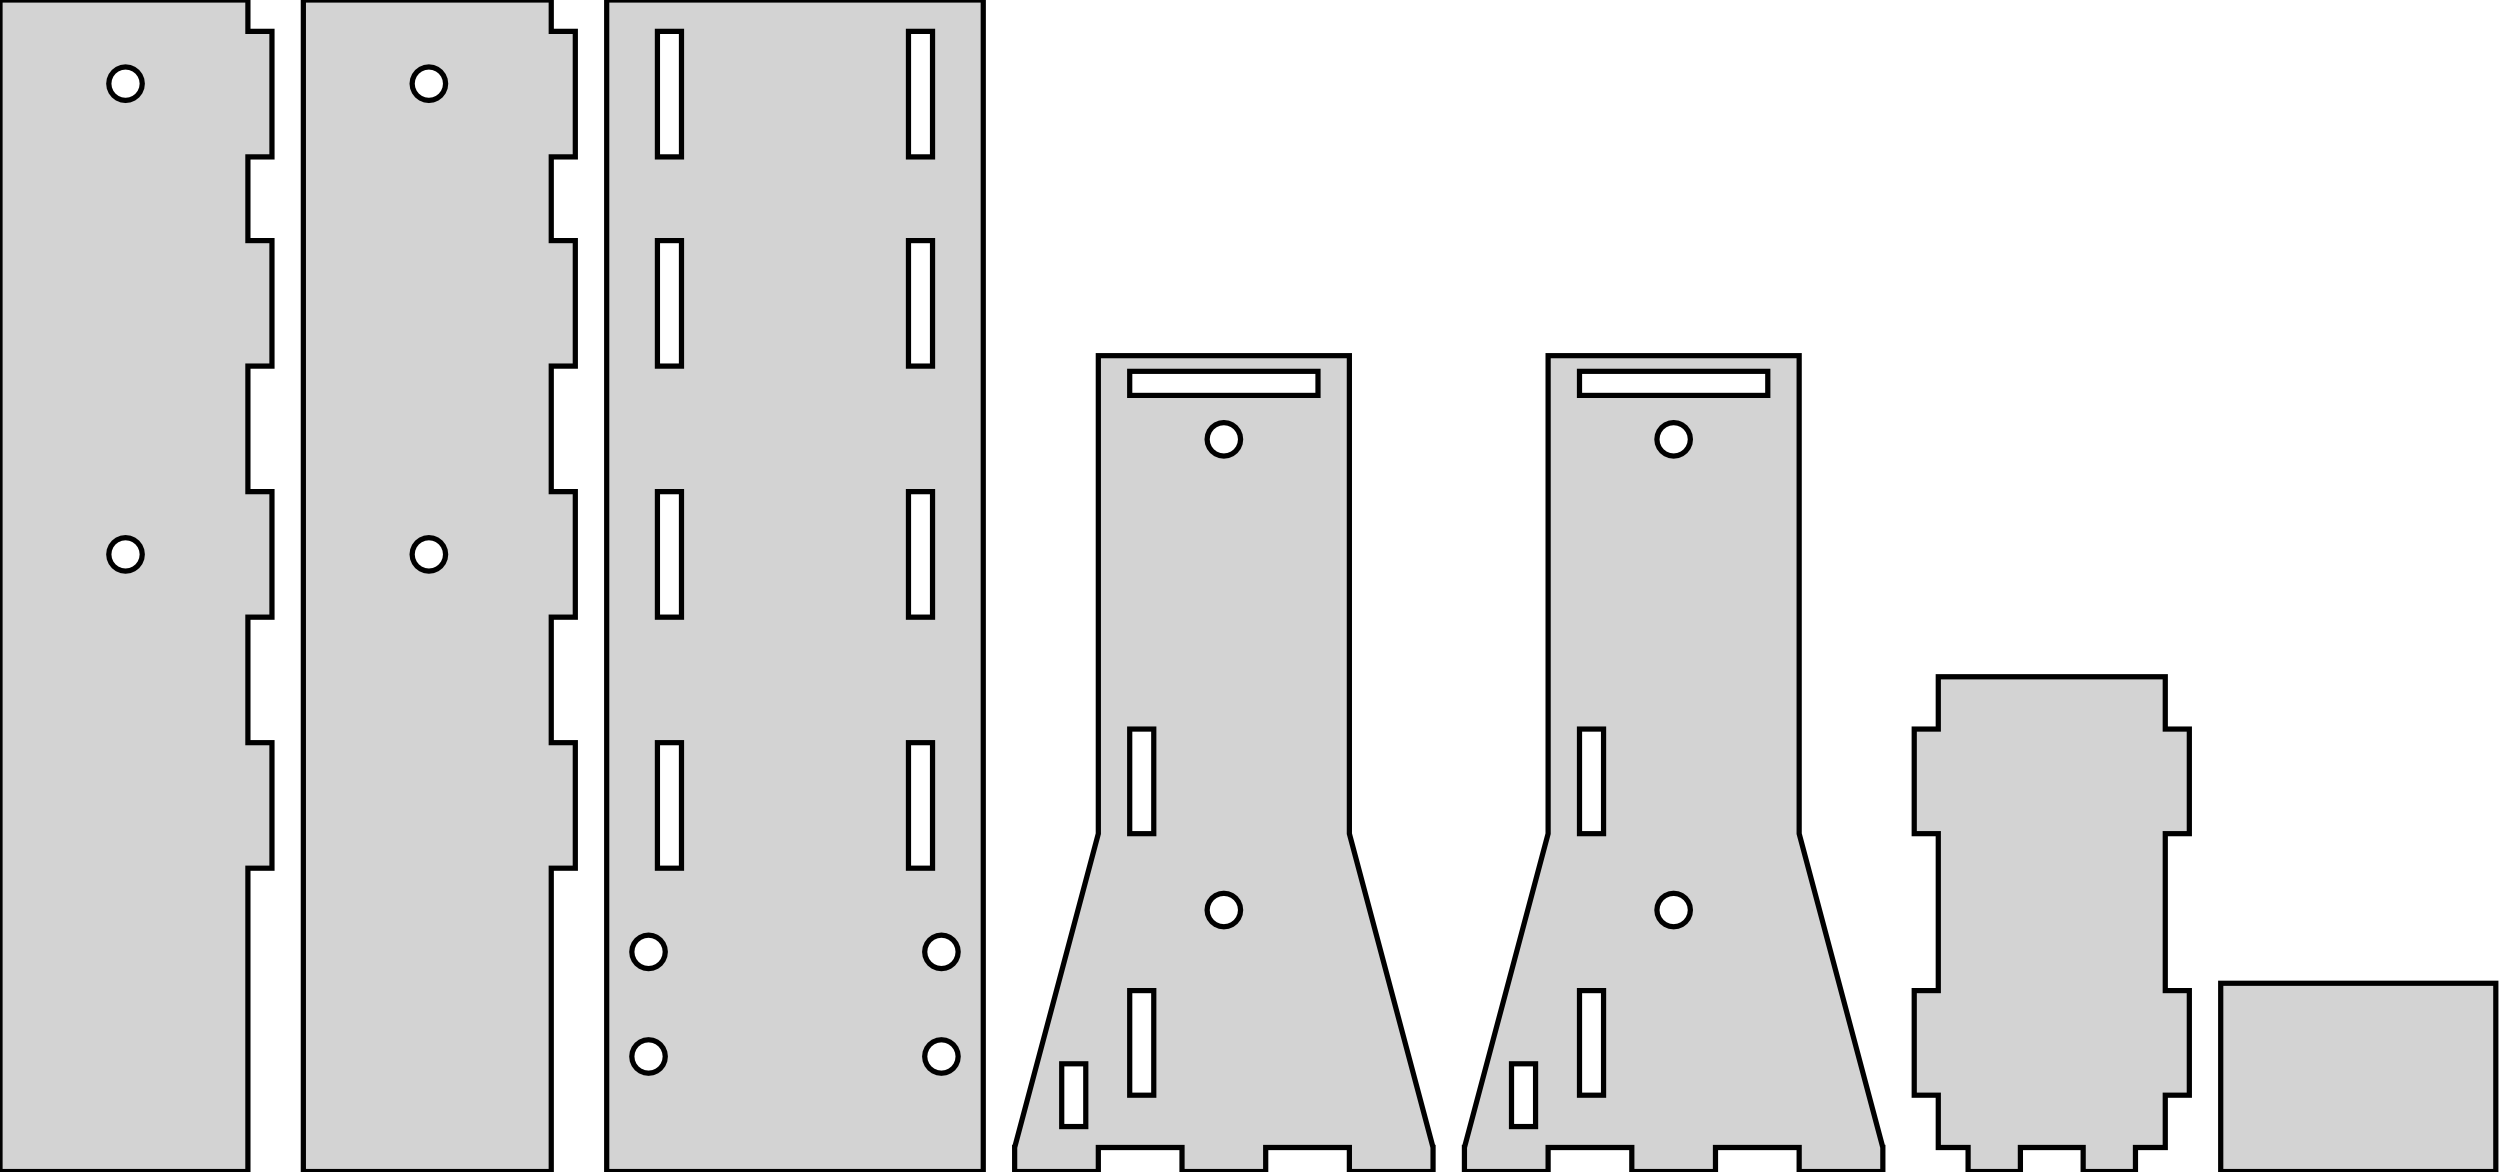
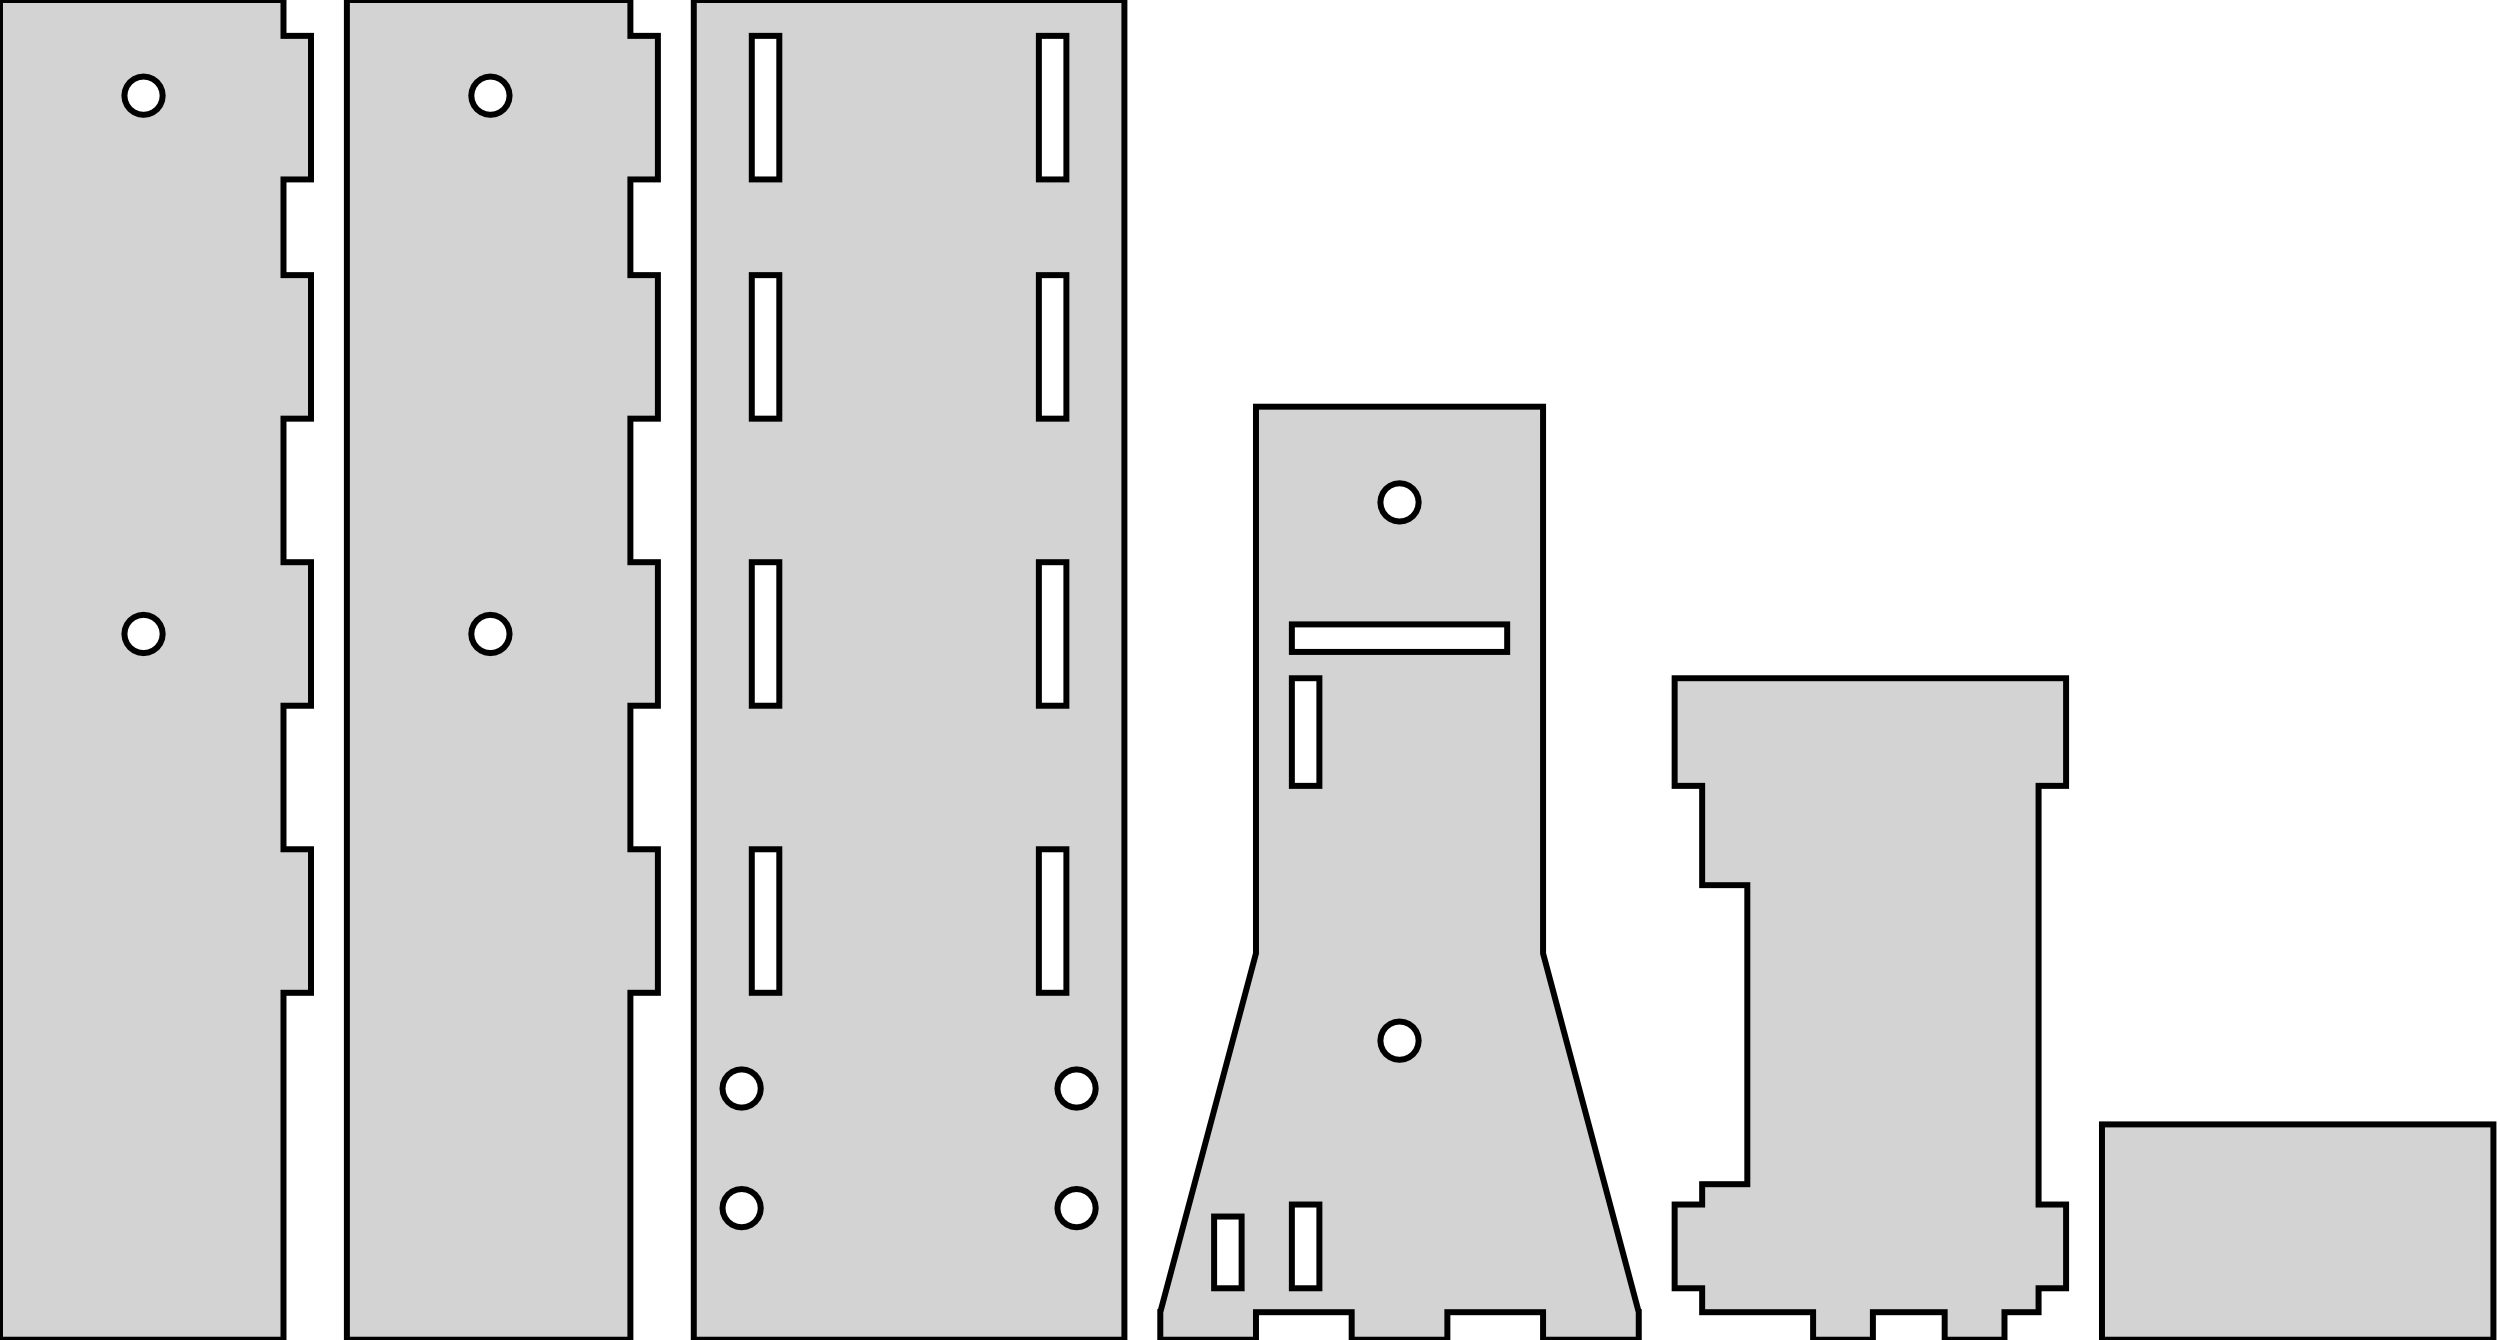
- <svg xmlns="http://www.w3.org/2000/svg" width="239mm" height="112mm" viewBox="5 -117 239 112" version="1.1">
-   <path d=" M 28.7,-34 L 31,-34 L 31,-46 L 28.7,-46 L 28.7,-58 L 31,-58  L 31,-70 L 28.7,-70 L 28.7,-82 L 31,-82 L 31,-94 L 28.7,-94  L 28.7,-102 L 31,-102 L 31,-114 L 28.7,-114 L 28.7,-117 L 5,-117  L 5,-5 L 28.7,-5 z M 16.586,-107.454 L 16.2,-107.614 L 15.868,-107.868 L 15.614,-108.2 L 15.454,-108.586 L 15.4,-109  L 15.454,-109.414 L 15.614,-109.8 L 15.868,-110.132 L 16.2,-110.386 L 16.586,-110.546 L 17,-110.6  L 17.414,-110.546 L 17.8,-110.386 L 18.132,-110.132 L 18.386,-109.8 L 18.546,-109.414 L 18.6,-109  L 18.546,-108.586 L 18.386,-108.2 L 18.132,-107.868 L 17.8,-107.614 L 17.414,-107.454 L 17,-107.4  z M 16.586,-62.454 L 16.2,-62.614 L 15.868,-62.868 L 15.614,-63.2 L 15.454,-63.586 L 15.4,-64  L 15.454,-64.414 L 15.614,-64.8 L 15.868,-65.132 L 16.2,-65.386 L 16.586,-65.546 L 17,-65.6  L 17.414,-65.546 L 17.8,-65.386 L 18.132,-65.132 L 18.386,-64.8 L 18.546,-64.414 L 18.6,-64  L 18.546,-63.586 L 18.386,-63.2 L 18.132,-62.868 L 17.8,-62.614 L 17.414,-62.454 L 17,-62.4  z M 57.7,-34 L 60,-34 L 60,-46 L 57.7,-46 L 57.7,-58 L 60,-58  L 60,-70 L 57.7,-70 L 57.7,-82 L 60,-82 L 60,-94 L 57.7,-94  L 57.7,-102 L 60,-102 L 60,-114 L 57.7,-114 L 57.7,-117 L 34,-117  L 34,-5 L 57.7,-5 z M 45.586,-107.454 L 45.2,-107.614 L 44.868,-107.868 L 44.614,-108.2 L 44.454,-108.586 L 44.4,-109  L 44.454,-109.414 L 44.614,-109.8 L 44.868,-110.132 L 45.2,-110.386 L 45.586,-110.546 L 46,-110.6  L 46.414,-110.546 L 46.8,-110.386 L 47.132,-110.132 L 47.386,-109.8 L 47.546,-109.414 L 47.6,-109  L 47.546,-108.586 L 47.386,-108.2 L 47.132,-107.868 L 46.8,-107.614 L 46.414,-107.454 L 46,-107.4  z M 45.586,-62.454 L 45.2,-62.614 L 44.868,-62.868 L 44.614,-63.2 L 44.454,-63.586 L 44.4,-64  L 44.454,-64.414 L 44.614,-64.8 L 44.868,-65.132 L 45.2,-65.386 L 45.586,-65.546 L 46,-65.6  L 46.414,-65.546 L 46.8,-65.386 L 47.132,-65.132 L 47.386,-64.8 L 47.546,-64.414 L 47.6,-64  L 47.546,-63.586 L 47.386,-63.2 L 47.132,-62.868 L 46.8,-62.614 L 46.414,-62.454 L 46,-62.4  z M 99,-117 L 63,-117 L 63,-5 L 99,-5 z M 67.85,-102 L 67.85,-114 L 70.15,-114 L 70.15,-102 z M 91.85,-102 L 91.85,-114 L 94.15,-114 L 94.15,-102 z M 67.85,-82 L 67.85,-94 L 70.15,-94 L 70.15,-82 z M 91.85,-82 L 91.85,-94 L 94.15,-94 L 94.15,-82 z M 67.85,-58 L 67.85,-70 L 70.15,-70 L 70.15,-58 z M 91.85,-58 L 91.85,-70 L 94.15,-70 L 94.15,-58 z M 67.85,-34 L 67.85,-46 L 70.15,-46 L 70.15,-34 z M 91.85,-34 L 91.85,-46 L 94.15,-46 L 94.15,-34 z M 66.586,-24.454 L 66.2,-24.614 L 65.868,-24.868 L 65.614,-25.2 L 65.454,-25.586 L 65.4,-26  L 65.454,-26.414 L 65.614,-26.8 L 65.868,-27.132 L 66.2,-27.386 L 66.586,-27.546 L 67,-27.6  L 67.414,-27.546 L 67.8,-27.386 L 68.132,-27.132 L 68.386,-26.8 L 68.546,-26.414 L 68.6,-26  L 68.546,-25.586 L 68.386,-25.2 L 68.132,-24.868 L 67.8,-24.614 L 67.414,-24.454 L 67,-24.4  z M 94.586,-24.454 L 94.2,-24.614 L 93.868,-24.868 L 93.614,-25.2 L 93.454,-25.586 L 93.4,-26  L 93.454,-26.414 L 93.614,-26.8 L 93.868,-27.132 L 94.2,-27.386 L 94.586,-27.546 L 95,-27.6  L 95.414,-27.546 L 95.8,-27.386 L 96.132,-27.132 L 96.386,-26.8 L 96.546,-26.414 L 96.6,-26  L 96.546,-25.586 L 96.386,-25.2 L 96.132,-24.868 L 95.8,-24.614 L 95.414,-24.454 L 95,-24.4  z M 94.586,-14.454 L 94.2,-14.614 L 93.868,-14.868 L 93.614,-15.2 L 93.454,-15.586 L 93.4,-16  L 93.454,-16.414 L 93.614,-16.8 L 93.868,-17.132 L 94.2,-17.386 L 94.586,-17.546 L 95,-17.6  L 95.414,-17.546 L 95.8,-17.386 L 96.132,-17.132 L 96.386,-16.8 L 96.546,-16.414 L 96.6,-16  L 96.546,-15.586 L 96.386,-15.2 L 96.132,-14.868 L 95.8,-14.614 L 95.414,-14.454 L 95,-14.4  z M 66.586,-14.454 L 66.2,-14.614 L 65.868,-14.868 L 65.614,-15.2 L 65.454,-15.586 L 65.4,-16  L 65.454,-16.414 L 65.614,-16.8 L 65.868,-17.132 L 66.2,-17.386 L 66.586,-17.546 L 67,-17.6  L 67.414,-17.546 L 67.8,-17.386 L 68.132,-17.132 L 68.386,-16.8 L 68.546,-16.414 L 68.6,-16  L 68.546,-15.586 L 68.386,-15.2 L 68.132,-14.868 L 67.8,-14.614 L 67.414,-14.454 L 67,-14.4  z M 110,-7.3 L 118,-7.3 L 118,-5 L 126,-5 L 126,-7.3 L 134,-7.3  L 134,-5 L 142,-5 L 142,-7.31 L 141.997,-7.31 L 134,-37.3 L 134,-83  L 110,-83 L 110,-37.3 L 102.003,-7.31 L 102,-7.31 L 102,-5 L 110,-5  z M 113,-79.2 L 113,-81.5 L 131,-81.5 L 131,-79.2 z M 121.586,-73.455 L 121.2,-73.614 L 120.868,-73.869 L 120.614,-74.2 L 120.454,-74.586 L 120.4,-75  L 120.454,-75.414 L 120.614,-75.8 L 120.868,-76.131 L 121.2,-76.386 L 121.586,-76.545 L 122,-76.6  L 122.414,-76.545 L 122.8,-76.386 L 123.132,-76.131 L 123.386,-75.8 L 123.546,-75.414 L 123.6,-75  L 123.546,-74.586 L 123.386,-74.2 L 123.132,-73.869 L 122.8,-73.614 L 122.414,-73.455 L 122,-73.4  z M 113,-37.3 L 113,-47.3 L 115.3,-47.3 L 115.3,-37.3 z M 121.586,-28.454 L 121.2,-28.614 L 120.868,-28.868 L 120.614,-29.2 L 120.454,-29.586 L 120.4,-30  L 120.454,-30.414 L 120.614,-30.8 L 120.868,-31.132 L 121.2,-31.386 L 121.586,-31.546 L 122,-31.6  L 122.414,-31.546 L 122.8,-31.386 L 123.132,-31.132 L 123.386,-30.8 L 123.546,-30.414 L 123.6,-30  L 123.546,-29.586 L 123.386,-29.2 L 123.132,-28.868 L 122.8,-28.614 L 122.414,-28.454 L 122,-28.4  z M 113,-12.3 L 113,-22.3 L 115.3,-22.3 L 115.3,-12.3 z M 106.5,-9.3 L 106.5,-15.3 L 108.8,-15.3 L 108.8,-9.3 z M 153,-7.3 L 161,-7.3 L 161,-5 L 169,-5 L 169,-7.3 L 177,-7.3  L 177,-5 L 185,-5 L 185,-7.31 L 184.997,-7.31 L 177,-37.3 L 177,-83  L 153,-83 L 153,-37.3 L 145.003,-7.31 L 145,-7.31 L 145,-5 L 153,-5  z M 156,-79.2 L 156,-81.5 L 174,-81.5 L 174,-79.2 z M 164.586,-73.455 L 164.2,-73.614 L 163.868,-73.869 L 163.614,-74.2 L 163.454,-74.586 L 163.4,-75  L 163.454,-75.414 L 163.614,-75.8 L 163.868,-76.131 L 164.2,-76.386 L 164.586,-76.545 L 165,-76.6  L 165.414,-76.545 L 165.8,-76.386 L 166.132,-76.131 L 166.386,-75.8 L 166.546,-75.414 L 166.6,-75  L 166.546,-74.586 L 166.386,-74.2 L 166.132,-73.869 L 165.8,-73.614 L 165.414,-73.455 L 165,-73.4  z M 156,-37.3 L 156,-47.3 L 158.3,-47.3 L 158.3,-37.3 z M 164.586,-28.454 L 164.2,-28.614 L 163.868,-28.868 L 163.614,-29.2 L 163.454,-29.586 L 163.4,-30  L 163.454,-30.414 L 163.614,-30.8 L 163.868,-31.132 L 164.2,-31.386 L 164.586,-31.546 L 165,-31.6  L 165.414,-31.546 L 165.8,-31.386 L 166.132,-31.132 L 166.386,-30.8 L 166.546,-30.414 L 166.6,-30  L 166.546,-29.586 L 166.386,-29.2 L 166.132,-28.868 L 165.8,-28.614 L 165.414,-28.454 L 165,-28.4  z M 156,-12.3 L 156,-22.3 L 158.3,-22.3 L 158.3,-12.3 z M 149.5,-9.3 L 149.5,-15.3 L 151.8,-15.3 L 151.8,-9.3 z M 198.15,-7.3 L 204.15,-7.3 L 204.15,-5 L 209.15,-5 L 209.15,-7.3 L 212,-7.3  L 212,-12.3 L 214.3,-12.3 L 214.3,-22.3 L 212,-22.3 L 212,-37.3 L 214.3,-37.3  L 214.3,-47.3 L 212,-47.3 L 212,-52.3 L 190.3,-52.3 L 190.3,-47.3 L 188,-47.3  L 188,-37.3 L 190.3,-37.3 L 190.3,-22.3 L 188,-22.3 L 188,-12.3 L 190.3,-12.3  L 190.3,-7.3 L 193.15,-7.3 L 193.15,-5 L 198.15,-5 z M 243.6,-23 L 217.3,-23 L 217.3,-5 L 243.6,-5 z " stroke="black" fill="lightgray" stroke-width="0.5" />
+ <svg xmlns="http://www.w3.org/2000/svg" width="209mm" height="112mm" viewBox="5 -117 209 112" version="1.1">
+   <path d=" M 28.7,-34 L 31,-34 L 31,-46 L 28.7,-46 L 28.7,-58 L 31,-58  L 31,-70 L 28.7,-70 L 28.7,-82 L 31,-82 L 31,-94 L 28.7,-94  L 28.7,-102 L 31,-102 L 31,-114 L 28.7,-114 L 28.7,-117 L 5,-117  L 5,-5 L 28.7,-5 z M 16.586,-107.454 L 16.2,-107.614 L 15.868,-107.868 L 15.614,-108.2 L 15.454,-108.586 L 15.4,-109  L 15.454,-109.414 L 15.614,-109.8 L 15.868,-110.132 L 16.2,-110.386 L 16.586,-110.546 L 17,-110.6  L 17.414,-110.546 L 17.8,-110.386 L 18.132,-110.132 L 18.386,-109.8 L 18.546,-109.414 L 18.6,-109  L 18.546,-108.586 L 18.386,-108.2 L 18.132,-107.868 L 17.8,-107.614 L 17.414,-107.454 L 17,-107.4  z M 16.586,-62.454 L 16.2,-62.614 L 15.868,-62.868 L 15.614,-63.2 L 15.454,-63.586 L 15.4,-64  L 15.454,-64.414 L 15.614,-64.8 L 15.868,-65.132 L 16.2,-65.386 L 16.586,-65.546 L 17,-65.6  L 17.414,-65.546 L 17.8,-65.386 L 18.132,-65.132 L 18.386,-64.8 L 18.546,-64.414 L 18.6,-64  L 18.546,-63.586 L 18.386,-63.2 L 18.132,-62.868 L 17.8,-62.614 L 17.414,-62.454 L 17,-62.4  z M 57.7,-34 L 60,-34 L 60,-46 L 57.7,-46 L 57.7,-58 L 60,-58  L 60,-70 L 57.7,-70 L 57.7,-82 L 60,-82 L 60,-94 L 57.7,-94  L 57.7,-102 L 60,-102 L 60,-114 L 57.7,-114 L 57.7,-117 L 34,-117  L 34,-5 L 57.7,-5 z M 45.586,-107.454 L 45.2,-107.614 L 44.868,-107.868 L 44.614,-108.2 L 44.454,-108.586 L 44.4,-109  L 44.454,-109.414 L 44.614,-109.8 L 44.868,-110.132 L 45.2,-110.386 L 45.586,-110.546 L 46,-110.6  L 46.414,-110.546 L 46.8,-110.386 L 47.132,-110.132 L 47.386,-109.8 L 47.546,-109.414 L 47.6,-109  L 47.546,-108.586 L 47.386,-108.2 L 47.132,-107.868 L 46.8,-107.614 L 46.414,-107.454 L 46,-107.4  z M 45.586,-62.454 L 45.2,-62.614 L 44.868,-62.868 L 44.614,-63.2 L 44.454,-63.586 L 44.4,-64  L 44.454,-64.414 L 44.614,-64.8 L 44.868,-65.132 L 45.2,-65.386 L 45.586,-65.546 L 46,-65.6  L 46.414,-65.546 L 46.8,-65.386 L 47.132,-65.132 L 47.386,-64.8 L 47.546,-64.414 L 47.6,-64  L 47.546,-63.586 L 47.386,-63.2 L 47.132,-62.868 L 46.8,-62.614 L 46.414,-62.454 L 46,-62.4  z M 99,-117 L 63,-117 L 63,-5 L 99,-5 z M 67.85,-102 L 67.85,-114 L 70.15,-114 L 70.15,-102 z M 91.85,-102 L 91.85,-114 L 94.15,-114 L 94.15,-102 z M 67.85,-82 L 67.85,-94 L 70.15,-94 L 70.15,-82 z M 91.85,-82 L 91.85,-94 L 94.15,-94 L 94.15,-82 z M 67.85,-58 L 67.85,-70 L 70.15,-70 L 70.15,-58 z M 91.85,-58 L 91.85,-70 L 94.15,-70 L 94.15,-58 z M 67.85,-34 L 67.85,-46 L 70.15,-46 L 70.15,-34 z M 91.85,-34 L 91.85,-46 L 94.15,-46 L 94.15,-34 z M 66.586,-24.454 L 66.2,-24.614 L 65.868,-24.868 L 65.614,-25.2 L 65.454,-25.586 L 65.4,-26  L 65.454,-26.414 L 65.614,-26.8 L 65.868,-27.132 L 66.2,-27.386 L 66.586,-27.546 L 67,-27.6  L 67.414,-27.546 L 67.8,-27.386 L 68.132,-27.132 L 68.386,-26.8 L 68.546,-26.414 L 68.6,-26  L 68.546,-25.586 L 68.386,-25.2 L 68.132,-24.868 L 67.8,-24.614 L 67.414,-24.454 L 67,-24.4  z M 94.586,-24.454 L 94.2,-24.614 L 93.868,-24.868 L 93.614,-25.2 L 93.454,-25.586 L 93.4,-26  L 93.454,-26.414 L 93.614,-26.8 L 93.868,-27.132 L 94.2,-27.386 L 94.586,-27.546 L 95,-27.6  L 95.414,-27.546 L 95.8,-27.386 L 96.132,-27.132 L 96.386,-26.8 L 96.546,-26.414 L 96.6,-26  L 96.546,-25.586 L 96.386,-25.2 L 96.132,-24.868 L 95.8,-24.614 L 95.414,-24.454 L 95,-24.4  z M 94.586,-14.454 L 94.2,-14.614 L 93.868,-14.868 L 93.614,-15.2 L 93.454,-15.586 L 93.4,-16  L 93.454,-16.414 L 93.614,-16.8 L 93.868,-17.132 L 94.2,-17.386 L 94.586,-17.546 L 95,-17.6  L 95.414,-17.546 L 95.8,-17.386 L 96.132,-17.132 L 96.386,-16.8 L 96.546,-16.414 L 96.6,-16  L 96.546,-15.586 L 96.386,-15.2 L 96.132,-14.868 L 95.8,-14.614 L 95.414,-14.454 L 95,-14.4  z M 66.586,-14.454 L 66.2,-14.614 L 65.868,-14.868 L 65.614,-15.2 L 65.454,-15.586 L 65.4,-16  L 65.454,-16.414 L 65.614,-16.8 L 65.868,-17.132 L 66.2,-17.386 L 66.586,-17.546 L 67,-17.6  L 67.414,-17.546 L 67.8,-17.386 L 68.132,-17.132 L 68.386,-16.8 L 68.546,-16.414 L 68.6,-16  L 68.546,-15.586 L 68.386,-15.2 L 68.132,-14.868 L 67.8,-14.614 L 67.414,-14.454 L 67,-14.4  z M 110,-7.3 L 118,-7.3 L 118,-5 L 126,-5 L 126,-7.3 L 134,-7.3  L 134,-5 L 142,-5 L 142,-7.31 L 141.997,-7.31 L 134,-37.3 L 134,-83  L 110,-83 L 110,-37.3 L 102.003,-7.31 L 102,-7.31 L 102,-5 L 110,-5  z M 121.586,-73.455 L 121.2,-73.614 L 120.868,-73.869 L 120.614,-74.2 L 120.454,-74.586 L 120.4,-75  L 120.454,-75.414 L 120.614,-75.8 L 120.868,-76.131 L 121.2,-76.386 L 121.586,-76.545 L 122,-76.6  L 122.414,-76.545 L 122.8,-76.386 L 123.132,-76.131 L 123.386,-75.8 L 123.546,-75.414 L 123.6,-75  L 123.546,-74.586 L 123.386,-74.2 L 123.132,-73.869 L 122.8,-73.614 L 122.414,-73.455 L 122,-73.4  z M 113,-62.5 L 113,-64.8 L 131,-64.8 L 131,-62.5 z M 113,-51.3 L 113,-60.3 L 115.3,-60.3 L 115.3,-51.3 z M 121.586,-28.454 L 121.2,-28.614 L 120.868,-28.868 L 120.614,-29.2 L 120.454,-29.586 L 120.4,-30  L 120.454,-30.414 L 120.614,-30.8 L 120.868,-31.132 L 121.2,-31.386 L 121.586,-31.546 L 122,-31.6  L 122.414,-31.546 L 122.8,-31.386 L 123.132,-31.132 L 123.386,-30.8 L 123.546,-30.414 L 123.6,-30  L 123.546,-29.586 L 123.386,-29.2 L 123.132,-28.868 L 122.8,-28.614 L 122.414,-28.454 L 122,-28.4  z M 113,-9.3 L 113,-16.3 L 115.3,-16.3 L 115.3,-9.3 z M 106.5,-9.3 L 106.5,-15.3 L 108.8,-15.3 L 108.8,-9.3 z M 161.575,-7.3 L 167.575,-7.3 L 167.575,-5 L 172.575,-5 L 172.575,-7.3 L 175.425,-7.3  L 175.425,-9.3 L 177.725,-9.3 L 177.725,-16.3 L 175.425,-16.3 L 175.425,-51.3 L 177.725,-51.3  L 177.725,-60.3 L 145,-60.3 L 145,-51.3 L 147.3,-51.3 L 147.3,-43 L 151.075,-43  L 151.075,-18 L 147.3,-18 L 147.3,-16.3 L 145,-16.3 L 145,-9.3 L 147.3,-9.3  L 147.3,-7.3 L 156.575,-7.3 L 156.575,-5 L 161.575,-5 z M 213.45,-23 L 180.725,-23 L 180.725,-5 L 213.45,-5 z " stroke="black" fill="lightgray" stroke-width="0.5" />
</svg>
